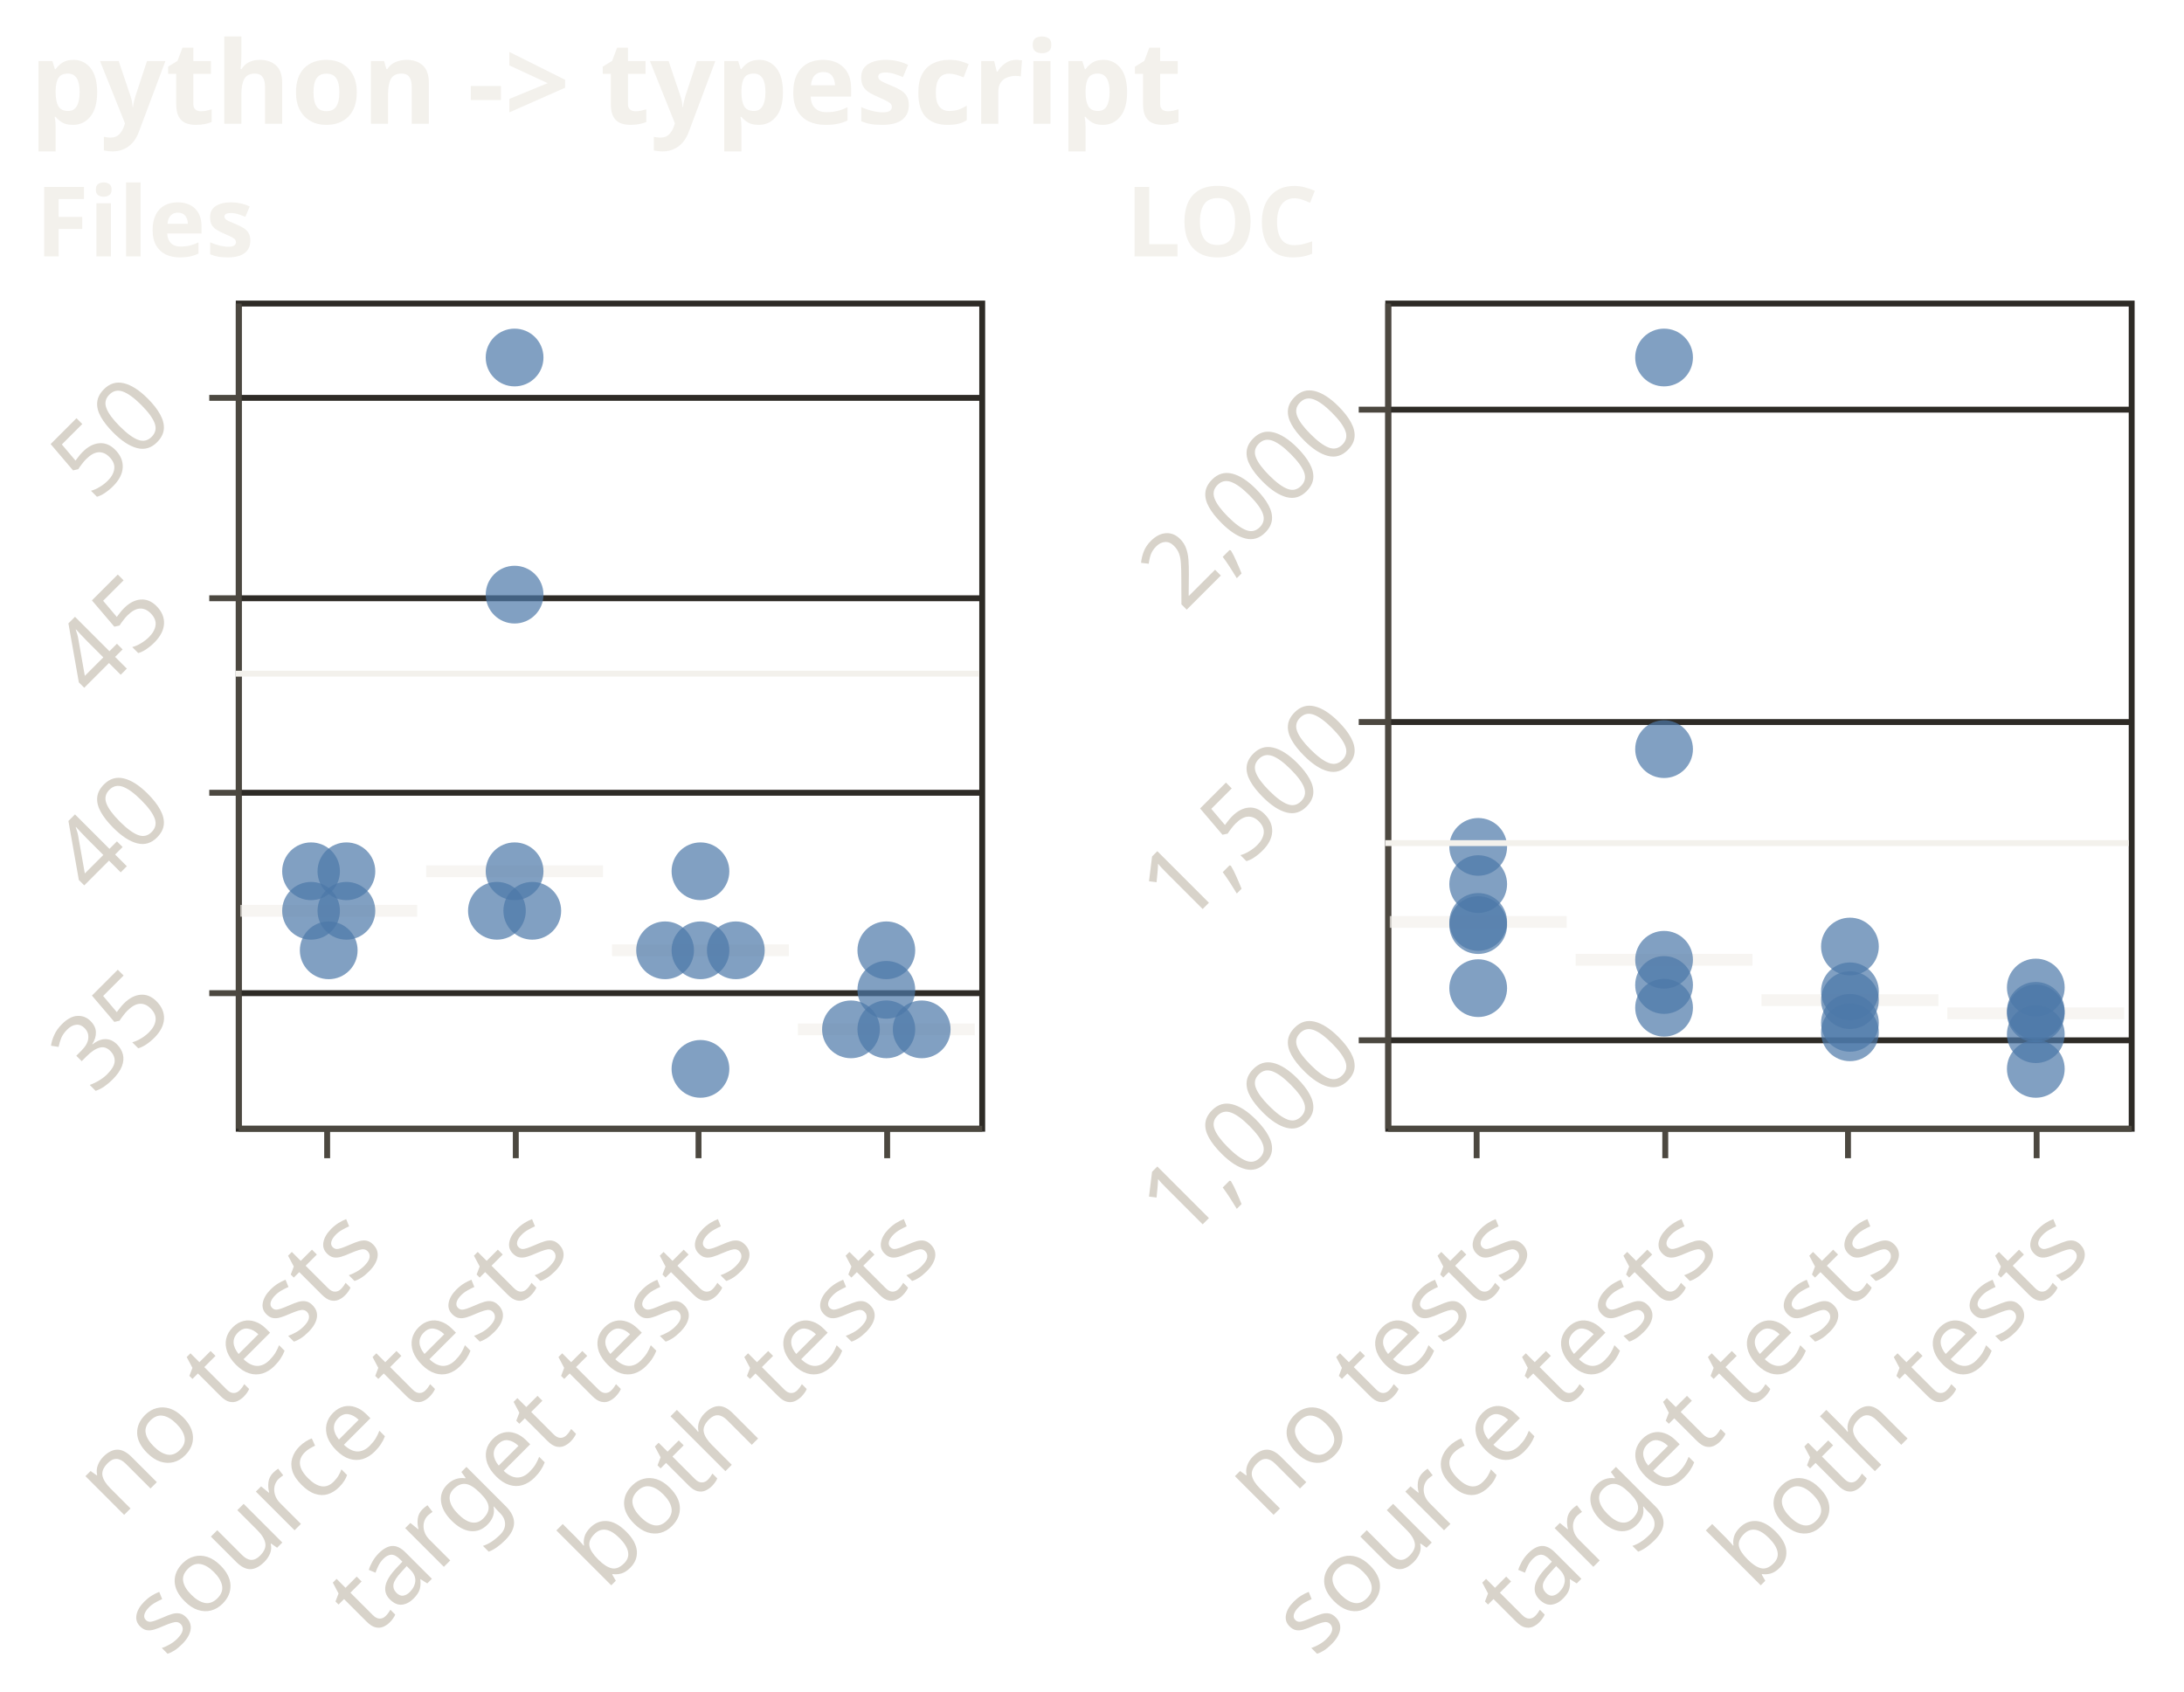
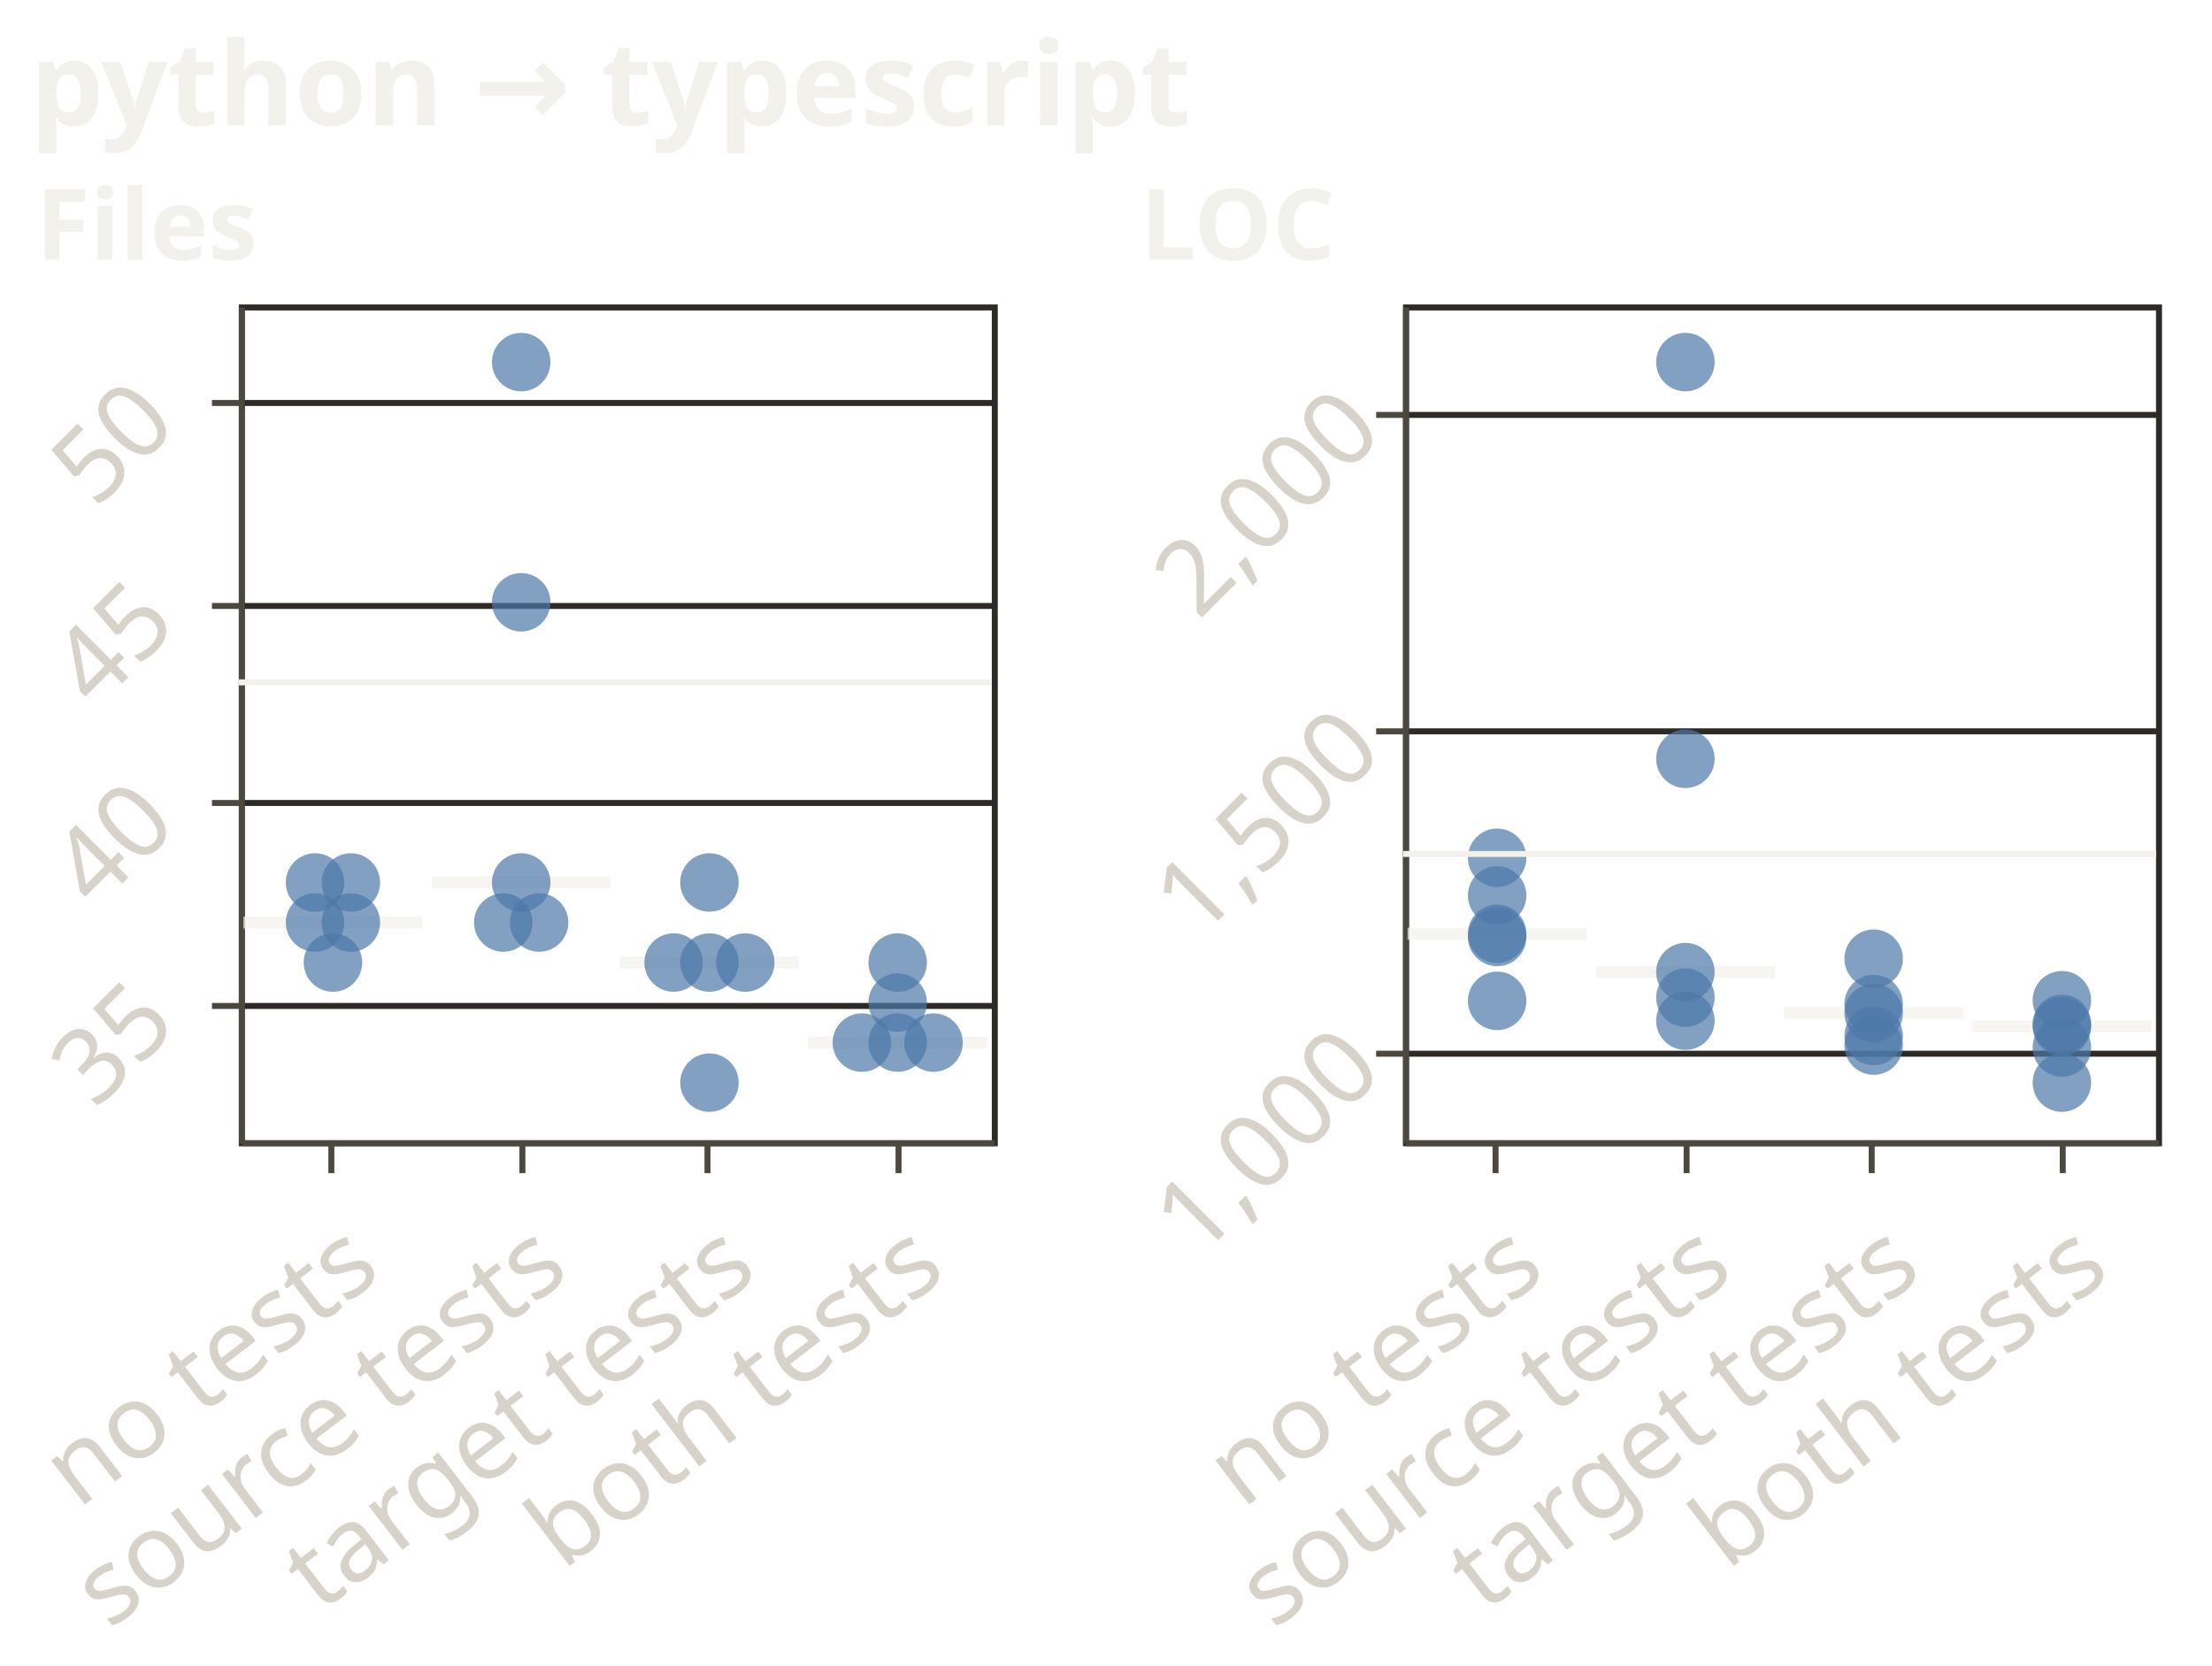
- <svg xmlns="http://www.w3.org/2000/svg" version="1.1" class="marks" width="370.5" height="287" viewBox="0 0 370.5 287">
+ <svg xmlns="http://www.w3.org/2000/svg" version="1.1" class="marks" width="370.5" height="279" viewBox="0 0 370.5 279">
  <g fill="none" stroke-miterlimit="10" transform="translate(40,51)">
    <g class="mark-group role-frame root" role="graphics-object" aria-roledescription="group mark container">
      <g transform="translate(0,0)">
        <path class="background" aria-hidden="true" d="M0,0h0v0h0Z" />
        <g>
          <g class="mark-group role-scope concat_0_group" role="graphics-object" aria-roledescription="group mark container">
            <g transform="translate(0,0)">
              <path class="background" aria-hidden="true" d="M0.5,0.5h126.125v140h-126.125Z" stroke="#2e2b26" />
              <g>
                <g class="mark-group role-axis" aria-hidden="true">
                  <g transform="translate(0.5,0.5)">
                    <path class="background" aria-hidden="true" d="M0,0h0v0h0Z" pointer-events="none" />
                    <g>
                      <g class="mark-rule role-axis-grid" pointer-events="none">
                        <line transform="translate(0,117)" x2="126.125" y2="0" stroke="#2e2b26" stroke-width="1" opacity="1" />
                        <line transform="translate(0,83)" x2="126.125" y2="0" stroke="#2e2b26" stroke-width="1" opacity="1" />
                        <line transform="translate(0,50)" x2="126.125" y2="0" stroke="#2e2b26" stroke-width="1" opacity="1" />
                        <line transform="translate(0,16)" x2="126.125" y2="0" stroke="#2e2b26" stroke-width="1" opacity="1" />
                      </g>
                    </g>
                    <path class="foreground" aria-hidden="true" d="" pointer-events="none" display="none" />
                  </g>
                </g>
                <g class="mark-group role-axis" role="graphics-symbol" aria-roledescription="axis" aria-label="X-axis for a discrete scale with 4 values: no tests, source tests, target tests, both tests">
                  <g transform="translate(0.5,140.5)">
                    <path class="background" aria-hidden="true" d="M0,0h0v0h0Z" pointer-events="none" />
                    <g>
                      <g class="mark-rule role-axis-tick" pointer-events="none">
                        <line transform="translate(15,0)" x2="0" y2="5" stroke="#4c4840" stroke-width="1" opacity="1" />
                        <line transform="translate(47,0)" x2="0" y2="5" stroke="#4c4840" stroke-width="1" opacity="1" />
                        <line transform="translate(78,0)" x2="0" y2="5" stroke="#4c4840" stroke-width="1" opacity="1" />
                        <line transform="translate(110,0)" x2="0" y2="5" stroke="#4c4840" stroke-width="1" opacity="1" />
                      </g>
                      <g class="mark-text role-axis-label" pointer-events="none">
-                         <text text-anchor="end" transform="translate(15.26562,11) rotate(-45) translate(0,14)" font-family="sans-serif" font-size="17.32px" fill="#d8d3ca" opacity="1">no tests</text>
-                         <text text-anchor="end" transform="translate(46.79688,11) rotate(-45) translate(0,14)" font-family="sans-serif" font-size="17.32px" fill="#d8d3ca" opacity="1">source tests</text>
-                         <text text-anchor="end" transform="translate(78.32812,11) rotate(-45) translate(0,14)" font-family="sans-serif" font-size="17.32px" fill="#d8d3ca" opacity="1">target tests</text>
-                         <text text-anchor="end" transform="translate(109.8594,11) rotate(-45) translate(0,14)" font-family="sans-serif" font-size="17.32px" fill="#d8d3ca" opacity="1">both tests</text>
+                         <text text-anchor="end" transform="translate(15.26562,11) rotate(-37.5) translate(0,14)" font-family="sans-serif" font-size="17.32px" fill="#d8d3ca" opacity="1">no tests</text>
+                         <text text-anchor="end" transform="translate(46.79688,11) rotate(-37.5) translate(0,14)" font-family="sans-serif" font-size="17.32px" fill="#d8d3ca" opacity="1">source tests</text>
+                         <text text-anchor="end" transform="translate(78.32812,11) rotate(-37.5) translate(0,14)" font-family="sans-serif" font-size="17.32px" fill="#d8d3ca" opacity="1">target tests</text>
+                         <text text-anchor="end" transform="translate(109.8594,11) rotate(-37.5) translate(0,14)" font-family="sans-serif" font-size="17.32px" fill="#d8d3ca" opacity="1">both tests</text>
                      </g>
                      <g class="mark-rule role-axis-domain" pointer-events="none">
                        <line transform="translate(0,0)" x2="126.125" y2="0" stroke="#4c4840" stroke-width="1" opacity="1" />
                      </g>
                    </g>
                    <path class="foreground" aria-hidden="true" d="" pointer-events="none" display="none" />
                  </g>
                </g>
                <g class="mark-group role-axis" role="graphics-symbol" aria-roledescription="axis" aria-label="Y-axis for a linear scale with values from 32 to 52">
                  <g transform="translate(0.5,0.5)">
                    <path class="background" aria-hidden="true" d="M0,0h0v0h0Z" pointer-events="none" />
                    <g>
                      <g class="mark-rule role-axis-tick" pointer-events="none">
                        <line transform="translate(0,117)" x2="-5" y2="0" stroke="#4c4840" stroke-width="1" opacity="1" />
                        <line transform="translate(0,83)" x2="-5" y2="0" stroke="#4c4840" stroke-width="1" opacity="1" />
                        <line transform="translate(0,50)" x2="-5" y2="0" stroke="#4c4840" stroke-width="1" opacity="1" />
                        <line transform="translate(0,16)" x2="-5" y2="0" stroke="#4c4840" stroke-width="1" opacity="1" />
                      </g>
                      <g class="mark-text role-axis-label" pointer-events="none">
                        <text text-anchor="end" transform="translate(-14,116.9349) rotate(-45) translate(0,5)" font-family="sans-serif" font-size="17.32px" fill="#d8d3ca" opacity="1">35</text>
                        <text text-anchor="end" transform="translate(-14,83.40996) rotate(-45) translate(0,5)" font-family="sans-serif" font-size="17.32px" fill="#d8d3ca" opacity="1">40</text>
                        <text text-anchor="end" transform="translate(-14,49.88506) rotate(-45) translate(0,5)" font-family="sans-serif" font-size="17.32px" fill="#d8d3ca" opacity="1">45</text>
                        <text text-anchor="end" transform="translate(-14,16.36015) rotate(-45) translate(0,5)" font-family="sans-serif" font-size="17.32px" fill="#d8d3ca" opacity="1">50</text>
                      </g>
                      <g class="mark-rule role-axis-domain" pointer-events="none">
                        <line transform="translate(0,140)" x2="0" y2="-140" stroke="#4c4840" stroke-width="1" opacity="1" />
                      </g>
                    </g>
                    <path class="foreground" aria-hidden="true" d="" pointer-events="none" display="none" />
                  </g>
                </g>
                <g class="mark-rect role-mark concat_0_layer_0_marks" role="graphics-object" aria-roledescription="rect mark container">
                  <path aria-label="condition: no tests; Median of value: 37" role="graphics-symbol" aria-roledescription="tick" d="M0.766,102.525h30v2h-30Z" fill="#f3f1ec" opacity="0.7" />
                  <path aria-label="condition: source tests; Median of value: 38" role="graphics-symbol" aria-roledescription="tick" d="M32.297,95.82h30v2h-30Z" fill="#f3f1ec" opacity="0.7" />
                  <path aria-label="condition: target tests; Median of value: 36" role="graphics-symbol" aria-roledescription="tick" d="M63.828,109.23h30v2h-30Z" fill="#f3f1ec" opacity="0.7" />
                  <path aria-label="condition: both tests; Median of value: 34" role="graphics-symbol" aria-roledescription="tick" d="M95.359,122.64h30v2h-30Z" fill="#f3f1ec" opacity="0.7" />
                </g>
                <g class="mark-symbol role-mark concat_0_layer_1_marks" role="graphics-object" aria-roledescription="symbol mark container">
                  <path aria-label="condition: no tests; value: 37; nudge: −0.5" role="graphics-symbol" aria-roledescription="point" transform="translate(12.76562,103.5249)" d="M4.899,0A4.899,4.899,0,1,1,-4.899,0A4.899,4.899,0,1,1,4.899,0" fill="#4c78a8" stroke-width="2" opacity="0.7" />
                  <path aria-label="condition: no tests; value: 37; nudge: 0.5" role="graphics-symbol" aria-roledescription="point" transform="translate(18.76562,103.5249)" d="M4.899,0A4.899,4.899,0,1,1,-4.899,0A4.899,4.899,0,1,1,4.899,0" fill="#4c78a8" stroke-width="2" opacity="0.7" />
                  <path aria-label="condition: no tests; value: 38; nudge: −0.5" role="graphics-symbol" aria-roledescription="point" transform="translate(12.76562,96.81992)" d="M4.899,0A4.899,4.899,0,1,1,-4.899,0A4.899,4.899,0,1,1,4.899,0" fill="#4c78a8" stroke-width="2" opacity="0.7" />
                  <path aria-label="condition: no tests; value: 38; nudge: 0.5" role="graphics-symbol" aria-roledescription="point" transform="translate(18.76562,96.81992)" d="M4.899,0A4.899,4.899,0,1,1,-4.899,0A4.899,4.899,0,1,1,4.899,0" fill="#4c78a8" stroke-width="2" opacity="0.7" />
                  <path aria-label="condition: no tests; value: 36; nudge: 0" role="graphics-symbol" aria-roledescription="point" transform="translate(15.76562,110.2299)" d="M4.899,0A4.899,4.899,0,1,1,-4.899,0A4.899,4.899,0,1,1,4.899,0" fill="#4c78a8" stroke-width="2" opacity="0.7" />
                  <path aria-label="condition: source tests; value: 37; nudge: −0.5" role="graphics-symbol" aria-roledescription="point" transform="translate(44.29688,103.5249)" d="M4.899,0A4.899,4.899,0,1,1,-4.899,0A4.899,4.899,0,1,1,4.899,0" fill="#4c78a8" stroke-width="2" opacity="0.7" />
                  <path aria-label="condition: source tests; value: 37; nudge: 0.5" role="graphics-symbol" aria-roledescription="point" transform="translate(50.29688,103.5249)" d="M4.899,0A4.899,4.899,0,1,1,-4.899,0A4.899,4.899,0,1,1,4.899,0" fill="#4c78a8" stroke-width="2" opacity="0.7" />
                  <path aria-label="condition: source tests; value: 38; nudge: 0" role="graphics-symbol" aria-roledescription="point" transform="translate(47.29688,96.81992)" d="M4.899,0A4.899,4.899,0,1,1,-4.899,0A4.899,4.899,0,1,1,4.899,0" fill="#4c78a8" stroke-width="2" opacity="0.7" />
                  <path aria-label="condition: source tests; value: 45; nudge: 0" role="graphics-symbol" aria-roledescription="point" transform="translate(47.29688,49.88506)" d="M4.899,0A4.899,4.899,0,1,1,-4.899,0A4.899,4.899,0,1,1,4.899,0" fill="#4c78a8" stroke-width="2" opacity="0.7" />
                  <path aria-label="condition: source tests; value: 51; nudge: 0" role="graphics-symbol" aria-roledescription="point" transform="translate(47.29688,9.655172)" d="M4.899,0A4.899,4.899,0,1,1,-4.899,0A4.899,4.899,0,1,1,4.899,0" fill="#4c78a8" stroke-width="2" opacity="0.7" />
                  <path aria-label="condition: target tests; value: 38; nudge: 0" role="graphics-symbol" aria-roledescription="point" transform="translate(78.82812,96.81992)" d="M4.899,0A4.899,4.899,0,1,1,-4.899,0A4.899,4.899,0,1,1,4.899,0" fill="#4c78a8" stroke-width="2" opacity="0.7" />
                  <path aria-label="condition: target tests; value: 36; nudge: −1" role="graphics-symbol" aria-roledescription="point" transform="translate(72.82812,110.2299)" d="M4.899,0A4.899,4.899,0,1,1,-4.899,0A4.899,4.899,0,1,1,4.899,0" fill="#4c78a8" stroke-width="2" opacity="0.7" />
                  <path aria-label="condition: target tests; value: 36; nudge: 0" role="graphics-symbol" aria-roledescription="point" transform="translate(78.82812,110.2299)" d="M4.899,0A4.899,4.899,0,1,1,-4.899,0A4.899,4.899,0,1,1,4.899,0" fill="#4c78a8" stroke-width="2" opacity="0.7" />
                  <path aria-label="condition: target tests; value: 36; nudge: 1" role="graphics-symbol" aria-roledescription="point" transform="translate(84.82812,110.2299)" d="M4.899,0A4.899,4.899,0,1,1,-4.899,0A4.899,4.899,0,1,1,4.899,0" fill="#4c78a8" stroke-width="2" opacity="0.7" />
                  <path aria-label="condition: target tests; value: 33; nudge: 0" role="graphics-symbol" aria-roledescription="point" transform="translate(78.82812,130.3448)" d="M4.899,0A4.899,4.899,0,1,1,-4.899,0A4.899,4.899,0,1,1,4.899,0" fill="#4c78a8" stroke-width="2" opacity="0.7" />
                  <path aria-label="condition: both tests; value: 34; nudge: −1" role="graphics-symbol" aria-roledescription="point" transform="translate(104.3594,123.6398)" d="M4.899,0A4.899,4.899,0,1,1,-4.899,0A4.899,4.899,0,1,1,4.899,0" fill="#4c78a8" stroke-width="2" opacity="0.7" />
                  <path aria-label="condition: both tests; value: 34; nudge: 0" role="graphics-symbol" aria-roledescription="point" transform="translate(110.3594,123.6398)" d="M4.899,0A4.899,4.899,0,1,1,-4.899,0A4.899,4.899,0,1,1,4.899,0" fill="#4c78a8" stroke-width="2" opacity="0.7" />
                  <path aria-label="condition: both tests; value: 34; nudge: 1" role="graphics-symbol" aria-roledescription="point" transform="translate(116.3594,123.6398)" d="M4.899,0A4.899,4.899,0,1,1,-4.899,0A4.899,4.899,0,1,1,4.899,0" fill="#4c78a8" stroke-width="2" opacity="0.7" />
                  <path aria-label="condition: both tests; value: 35; nudge: 0" role="graphics-symbol" aria-roledescription="point" transform="translate(110.3594,116.9349)" d="M4.899,0A4.899,4.899,0,1,1,-4.899,0A4.899,4.899,0,1,1,4.899,0" fill="#4c78a8" stroke-width="2" opacity="0.7" />
                  <path aria-label="condition: both tests; value: 36; nudge: 0" role="graphics-symbol" aria-roledescription="point" transform="translate(110.3594,110.2299)" d="M4.899,0A4.899,4.899,0,1,1,-4.899,0A4.899,4.899,0,1,1,4.899,0" fill="#4c78a8" stroke-width="2" opacity="0.7" />
                </g>
                <g class="mark-rule role-mark concat_0_layer_2_marks" role="graphics-object" aria-roledescription="rule mark container">
                  <line aria-label="Median of reference: 43" role="graphics-symbol" aria-roledescription="rule mark" transform="translate(126.125,63.29502)" x2="-126.125" y2="0" stroke="#f3f1ec" />
                </g>
                <g class="mark-group role-title">
                  <g transform="translate(-33.98646,-20.5)">
                    <path class="background" aria-hidden="true" d="M0,0h0v0h0Z" pointer-events="none" />
                    <g>
                      <g class="mark-text role-title-text" role="graphics-symbol" aria-roledescription="title" aria-label="Title text 'Files'" pointer-events="none">
                        <text text-anchor="start" transform="translate(0,13)" font-family="sans-serif" font-size="16.5px" font-weight="bold" fill="#f3f1ec" opacity="1">Files</text>
                      </g>
                    </g>
                    <path class="foreground" aria-hidden="true" d="" pointer-events="none" display="none" />
                  </g>
                </g>
              </g>
              <path class="foreground" aria-hidden="true" d="" display="none" />
            </g>
          </g>
          <g class="mark-group role-scope concat_1_group" role="graphics-object" aria-roledescription="group mark container">
            <g transform="translate(195,0)">
              <path class="background" aria-hidden="true" d="M0.5,0.5h126.125v140h-126.125Z" stroke="#2e2b26" />
              <g>
                <g class="mark-group role-axis" aria-hidden="true">
                  <g transform="translate(0.5,0.5)">
                    <path class="background" aria-hidden="true" d="M0,0h0v0h0Z" pointer-events="none" />
                    <g>
                      <g class="mark-rule role-axis-grid" pointer-events="none">
                        <line transform="translate(0,125)" x2="126.125" y2="0" stroke="#2e2b26" stroke-width="1" opacity="1" />
                        <line transform="translate(0,71)" x2="126.125" y2="0" stroke="#2e2b26" stroke-width="1" opacity="1" />
                        <line transform="translate(0,18)" x2="126.125" y2="0" stroke="#2e2b26" stroke-width="1" opacity="1" />
                      </g>
                    </g>
                    <path class="foreground" aria-hidden="true" d="" pointer-events="none" display="none" />
                  </g>
                </g>
                <g class="mark-group role-axis" role="graphics-symbol" aria-roledescription="axis" aria-label="X-axis for a discrete scale with 4 values: no tests, source tests, target tests, both tests">
                  <g transform="translate(0.5,140.5)">
                    <path class="background" aria-hidden="true" d="M0,0h0v0h0Z" pointer-events="none" />
                    <g>
                      <g class="mark-rule role-axis-tick" pointer-events="none">
                        <line transform="translate(15,0)" x2="0" y2="5" stroke="#4c4840" stroke-width="1" opacity="1" />
                        <line transform="translate(47,0)" x2="0" y2="5" stroke="#4c4840" stroke-width="1" opacity="1" />
                        <line transform="translate(78,0)" x2="0" y2="5" stroke="#4c4840" stroke-width="1" opacity="1" />
                        <line transform="translate(110,0)" x2="0" y2="5" stroke="#4c4840" stroke-width="1" opacity="1" />
                      </g>
                      <g class="mark-text role-axis-label" pointer-events="none">
-                         <text text-anchor="end" transform="translate(15.26562,11) rotate(-45) translate(0,14)" font-family="sans-serif" font-size="17.32px" fill="#d8d3ca" opacity="1">no tests</text>
-                         <text text-anchor="end" transform="translate(46.79688,11) rotate(-45) translate(0,14)" font-family="sans-serif" font-size="17.32px" fill="#d8d3ca" opacity="1">source tests</text>
-                         <text text-anchor="end" transform="translate(78.32812,11) rotate(-45) translate(0,14)" font-family="sans-serif" font-size="17.32px" fill="#d8d3ca" opacity="1">target tests</text>
-                         <text text-anchor="end" transform="translate(109.8594,11) rotate(-45) translate(0,14)" font-family="sans-serif" font-size="17.32px" fill="#d8d3ca" opacity="1">both tests</text>
+                         <text text-anchor="end" transform="translate(15.26562,11) rotate(-37.5) translate(0,14)" font-family="sans-serif" font-size="17.32px" fill="#d8d3ca" opacity="1">no tests</text>
+                         <text text-anchor="end" transform="translate(46.79688,11) rotate(-37.5) translate(0,14)" font-family="sans-serif" font-size="17.32px" fill="#d8d3ca" opacity="1">source tests</text>
+                         <text text-anchor="end" transform="translate(78.32812,11) rotate(-37.5) translate(0,14)" font-family="sans-serif" font-size="17.32px" fill="#d8d3ca" opacity="1">target tests</text>
+                         <text text-anchor="end" transform="translate(109.8594,11) rotate(-37.5) translate(0,14)" font-family="sans-serif" font-size="17.32px" fill="#d8d3ca" opacity="1">both tests</text>
                      </g>
                      <g class="mark-rule role-axis-domain" pointer-events="none">
                        <line transform="translate(0,0)" x2="126.125" y2="0" stroke="#4c4840" stroke-width="1" opacity="1" />
                      </g>
                    </g>
                    <path class="foreground" aria-hidden="true" d="" pointer-events="none" display="none" />
                  </g>
                </g>
                <g class="mark-group role-axis" role="graphics-symbol" aria-roledescription="axis" aria-label="Y-axis for a linear scale with values from 857 to 2,165">
                  <g transform="translate(0.5,0.5)">
                    <path class="background" aria-hidden="true" d="M0,0h0v0h0Z" pointer-events="none" />
                    <g>
                      <g class="mark-rule role-axis-tick" pointer-events="none">
                        <line transform="translate(0,125)" x2="-5" y2="0" stroke="#4c4840" stroke-width="1" opacity="1" />
                        <line transform="translate(0,71)" x2="-5" y2="0" stroke="#4c4840" stroke-width="1" opacity="1" />
                        <line transform="translate(0,18)" x2="-5" y2="0" stroke="#4c4840" stroke-width="1" opacity="1" />
                      </g>
                      <g class="mark-text role-axis-label" pointer-events="none">
                        <text text-anchor="end" transform="translate(-7,124.6741) rotate(-45) translate(0,5)" font-family="sans-serif" font-size="17.32px" fill="#d8d3ca" opacity="1">1,000</text>
                        <text text-anchor="end" transform="translate(-7,71.17694) rotate(-45) translate(0,5)" font-family="sans-serif" font-size="17.32px" fill="#d8d3ca" opacity="1">1,500</text>
                        <text text-anchor="end" transform="translate(-7,17.67975) rotate(-45) translate(0,5)" font-family="sans-serif" font-size="17.32px" fill="#d8d3ca" opacity="1">2,000</text>
                      </g>
                      <g class="mark-rule role-axis-domain" pointer-events="none">
                        <line transform="translate(0,140)" x2="0" y2="-140" stroke="#4c4840" stroke-width="1" opacity="1" />
                      </g>
                    </g>
                    <path class="foreground" aria-hidden="true" d="" pointer-events="none" display="none" />
                  </g>
                </g>
                <g class="mark-rect role-mark concat_1_layer_0_marks" role="graphics-object" aria-roledescription="rect mark container">
                  <path aria-label="condition: no tests; Median of value: 1180" role="graphics-symbol" aria-roledescription="tick" d="M0.766,104.415h30v2h-30Z" fill="#f3f1ec" opacity="0.7" />
                  <path aria-label="condition: source tests; Median of value: 1120" role="graphics-symbol" aria-roledescription="tick" d="M32.297,110.835h30v2h-30Z" fill="#f3f1ec" opacity="0.7" />
                  <path aria-label="condition: target tests; Median of value: 1056" role="graphics-symbol" aria-roledescription="tick" d="M63.828,117.682h30v2h-30Z" fill="#f3f1ec" opacity="0.7" />
                  <path aria-label="condition: both tests; Median of value: 1035" role="graphics-symbol" aria-roledescription="tick" d="M95.359,119.929h30v2h-30Z" fill="#f3f1ec" opacity="0.7" />
                </g>
                <g class="mark-symbol role-mark concat_1_layer_1_marks" role="graphics-object" aria-roledescription="symbol mark container">
                  <path aria-label="condition: no tests; value: 1175; nudge: 0" role="graphics-symbol" aria-roledescription="point" transform="translate(15.76562,105.9501)" d="M4.899,0A4.899,4.899,0,1,1,-4.899,0A4.899,4.899,0,1,1,4.899,0" fill="#4c78a8" stroke-width="2" opacity="0.7" />
                  <path aria-label="condition: no tests; value: 1299; nudge: 0" role="graphics-symbol" aria-roledescription="point" transform="translate(15.76562,92.68281)" d="M4.899,0A4.899,4.899,0,1,1,-4.899,0A4.899,4.899,0,1,1,4.899,0" fill="#4c78a8" stroke-width="2" opacity="0.7" />
                  <path aria-label="condition: no tests; value: 1180; nudge: 0" role="graphics-symbol" aria-roledescription="point" transform="translate(15.76562,105.4151)" d="M4.899,0A4.899,4.899,0,1,1,-4.899,0A4.899,4.899,0,1,1,4.899,0" fill="#4c78a8" stroke-width="2" opacity="0.7" />
                  <path aria-label="condition: no tests; value: 1240; nudge: 0" role="graphics-symbol" aria-roledescription="point" transform="translate(15.76562,98.99548)" d="M4.899,0A4.899,4.899,0,1,1,-4.899,0A4.899,4.899,0,1,1,4.899,0" fill="#4c78a8" stroke-width="2" opacity="0.7" />
                  <path aria-label="condition: no tests; value: 1075; nudge: 0" role="graphics-symbol" aria-roledescription="point" transform="translate(15.76562,116.6495)" d="M4.899,0A4.899,4.899,0,1,1,-4.899,0A4.899,4.899,0,1,1,4.899,0" fill="#4c78a8" stroke-width="2" opacity="0.7" />
                  <path aria-label="condition: source tests; value: 1080; nudge: 0" role="graphics-symbol" aria-roledescription="point" transform="translate(47.29688,116.1146)" d="M4.899,0A4.899,4.899,0,1,1,-4.899,0A4.899,4.899,0,1,1,4.899,0" fill="#4c78a8" stroke-width="2" opacity="0.7" />
                  <path aria-label="condition: source tests; value: 1120; nudge: 0" role="graphics-symbol" aria-roledescription="point" transform="translate(47.29688,111.8348)" d="M4.899,0A4.899,4.899,0,1,1,-4.899,0A4.899,4.899,0,1,1,4.899,0" fill="#4c78a8" stroke-width="2" opacity="0.7" />
                  <path aria-label="condition: source tests; value: 1454; nudge: 0" role="graphics-symbol" aria-roledescription="point" transform="translate(47.29688,76.09868)" d="M4.899,0A4.899,4.899,0,1,1,-4.899,0A4.899,4.899,0,1,1,4.899,0" fill="#4c78a8" stroke-width="2" opacity="0.7" />
                  <path aria-label="condition: source tests; value: 1044; nudge: 0" role="graphics-symbol" aria-roledescription="point" transform="translate(47.29688,119.9664)" d="M4.899,0A4.899,4.899,0,1,1,-4.899,0A4.899,4.899,0,1,1,4.899,0" fill="#4c78a8" stroke-width="2" opacity="0.7" />
                  <path aria-label="condition: source tests; value: 2075; nudge: 0" role="graphics-symbol" aria-roledescription="point" transform="translate(47.29688,9.655172)" d="M4.899,0A4.899,4.899,0,1,1,-4.899,0A4.899,4.899,0,1,1,4.899,0" fill="#4c78a8" stroke-width="2" opacity="0.7" />
                  <path aria-label="condition: target tests; value: 1141; nudge: 0" role="graphics-symbol" aria-roledescription="point" transform="translate(78.82812,109.5879)" d="M4.899,0A4.899,4.899,0,1,1,-4.899,0A4.899,4.899,0,1,1,4.899,0" fill="#4c78a8" stroke-width="2" opacity="0.7" />
                  <path aria-label="condition: target tests; value: 1056; nudge: 0" role="graphics-symbol" aria-roledescription="point" transform="translate(78.82812,118.6824)" d="M4.899,0A4.899,4.899,0,1,1,-4.899,0A4.899,4.899,0,1,1,4.899,0" fill="#4c78a8" stroke-width="2" opacity="0.7" />
                  <path aria-label="condition: target tests; value: 1020; nudge: 0" role="graphics-symbol" aria-roledescription="point" transform="translate(78.82812,122.5342)" d="M4.899,0A4.899,4.899,0,1,1,-4.899,0A4.899,4.899,0,1,1,4.899,0" fill="#4c78a8" stroke-width="2" opacity="0.7" />
                  <path aria-label="condition: target tests; value: 1070; nudge: 0" role="graphics-symbol" aria-roledescription="point" transform="translate(78.82812,117.1845)" d="M4.899,0A4.899,4.899,0,1,1,-4.899,0A4.899,4.899,0,1,1,4.899,0" fill="#4c78a8" stroke-width="2" opacity="0.7" />
                  <path aria-label="condition: target tests; value: 1005; nudge: 0" role="graphics-symbol" aria-roledescription="point" transform="translate(78.82812,124.1392)" d="M4.899,0A4.899,4.899,0,1,1,-4.899,0A4.899,4.899,0,1,1,4.899,0" fill="#4c78a8" stroke-width="2" opacity="0.7" />
                  <path aria-label="condition: both tests; value: 1076; nudge: 0" role="graphics-symbol" aria-roledescription="point" transform="translate(110.3594,116.5426)" d="M4.899,0A4.899,4.899,0,1,1,-4.899,0A4.899,4.899,0,1,1,4.899,0" fill="#4c78a8" stroke-width="2" opacity="0.7" />
                  <path aria-label="condition: both tests; value: 947; nudge: 0" role="graphics-symbol" aria-roledescription="point" transform="translate(110.3594,130.3448)" d="M4.899,0A4.899,4.899,0,1,1,-4.899,0A4.899,4.899,0,1,1,4.899,0" fill="#4c78a8" stroke-width="2" opacity="0.7" />
                  <path aria-label="condition: both tests; value: 1035; nudge: 0" role="graphics-symbol" aria-roledescription="point" transform="translate(110.3594,120.9293)" d="M4.899,0A4.899,4.899,0,1,1,-4.899,0A4.899,4.899,0,1,1,4.899,0" fill="#4c78a8" stroke-width="2" opacity="0.7" />
                  <path aria-label="condition: both tests; value: 1039; nudge: 0" role="graphics-symbol" aria-roledescription="point" transform="translate(110.3594,120.5013)" d="M4.899,0A4.899,4.899,0,1,1,-4.899,0A4.899,4.899,0,1,1,4.899,0" fill="#4c78a8" stroke-width="2" opacity="0.7" />
                  <path aria-label="condition: both tests; value: 1002; nudge: 0" role="graphics-symbol" aria-roledescription="point" transform="translate(110.3594,124.4601)" d="M4.899,0A4.899,4.899,0,1,1,-4.899,0A4.899,4.899,0,1,1,4.899,0" fill="#4c78a8" stroke-width="2" opacity="0.7" />
                </g>
                <g class="mark-rule role-mark concat_1_layer_2_marks" role="graphics-object" aria-roledescription="rule mark container">
                  <line aria-label="Median of reference: 1305" role="graphics-symbol" aria-roledescription="rule mark" transform="translate(126.125,92.04084)" x2="-126.125" y2="0" stroke="#f3f1ec" />
                </g>
                <g class="mark-group role-title">
                  <g transform="translate(-44.01158,-20.5)">
                    <path class="background" aria-hidden="true" d="M0,0h0v0h0Z" pointer-events="none" />
                    <g>
                      <g class="mark-text role-title-text" role="graphics-symbol" aria-roledescription="title" aria-label="Title text 'LOC'" pointer-events="none">
                        <text text-anchor="start" transform="translate(0,13)" font-family="sans-serif" font-size="16.5px" font-weight="bold" fill="#f3f1ec" opacity="1">LOC</text>
                      </g>
                    </g>
                    <path class="foreground" aria-hidden="true" d="" pointer-events="none" display="none" />
                  </g>
                </g>
              </g>
              <path class="foreground" aria-hidden="true" d="" display="none" />
            </g>
          </g>
          <g class="mark-group role-title">
            <g transform="translate(-34.98646,-45)">
              <path class="background" aria-hidden="true" d="M0,0h0v0h0Z" pointer-events="none" />
              <g>
-                 <g class="mark-text role-title-text" role="graphics-symbol" aria-roledescription="title" aria-label="Title text 'python -&gt; typescript'" pointer-events="none">
-                   <text text-anchor="start" transform="translate(0,15)" font-family="sans-serif" font-size="19.5px" font-weight="bold" fill="#f3f1ec" opacity="1">python -&gt; typescript</text>
+                 <g class="mark-text role-title-text" role="graphics-symbol" aria-roledescription="title" aria-label="Title text 'python → typescript'" pointer-events="none">
+                   <text text-anchor="start" transform="translate(0,15)" font-family="sans-serif" font-size="19.5px" font-weight="bold" fill="#f3f1ec" opacity="1">python → typescript</text>
                </g>
              </g>
              <path class="foreground" aria-hidden="true" d="" pointer-events="none" display="none" />
            </g>
          </g>
        </g>
        <path class="foreground" aria-hidden="true" d="" display="none" />
      </g>
    </g>
  </g>
</svg>
